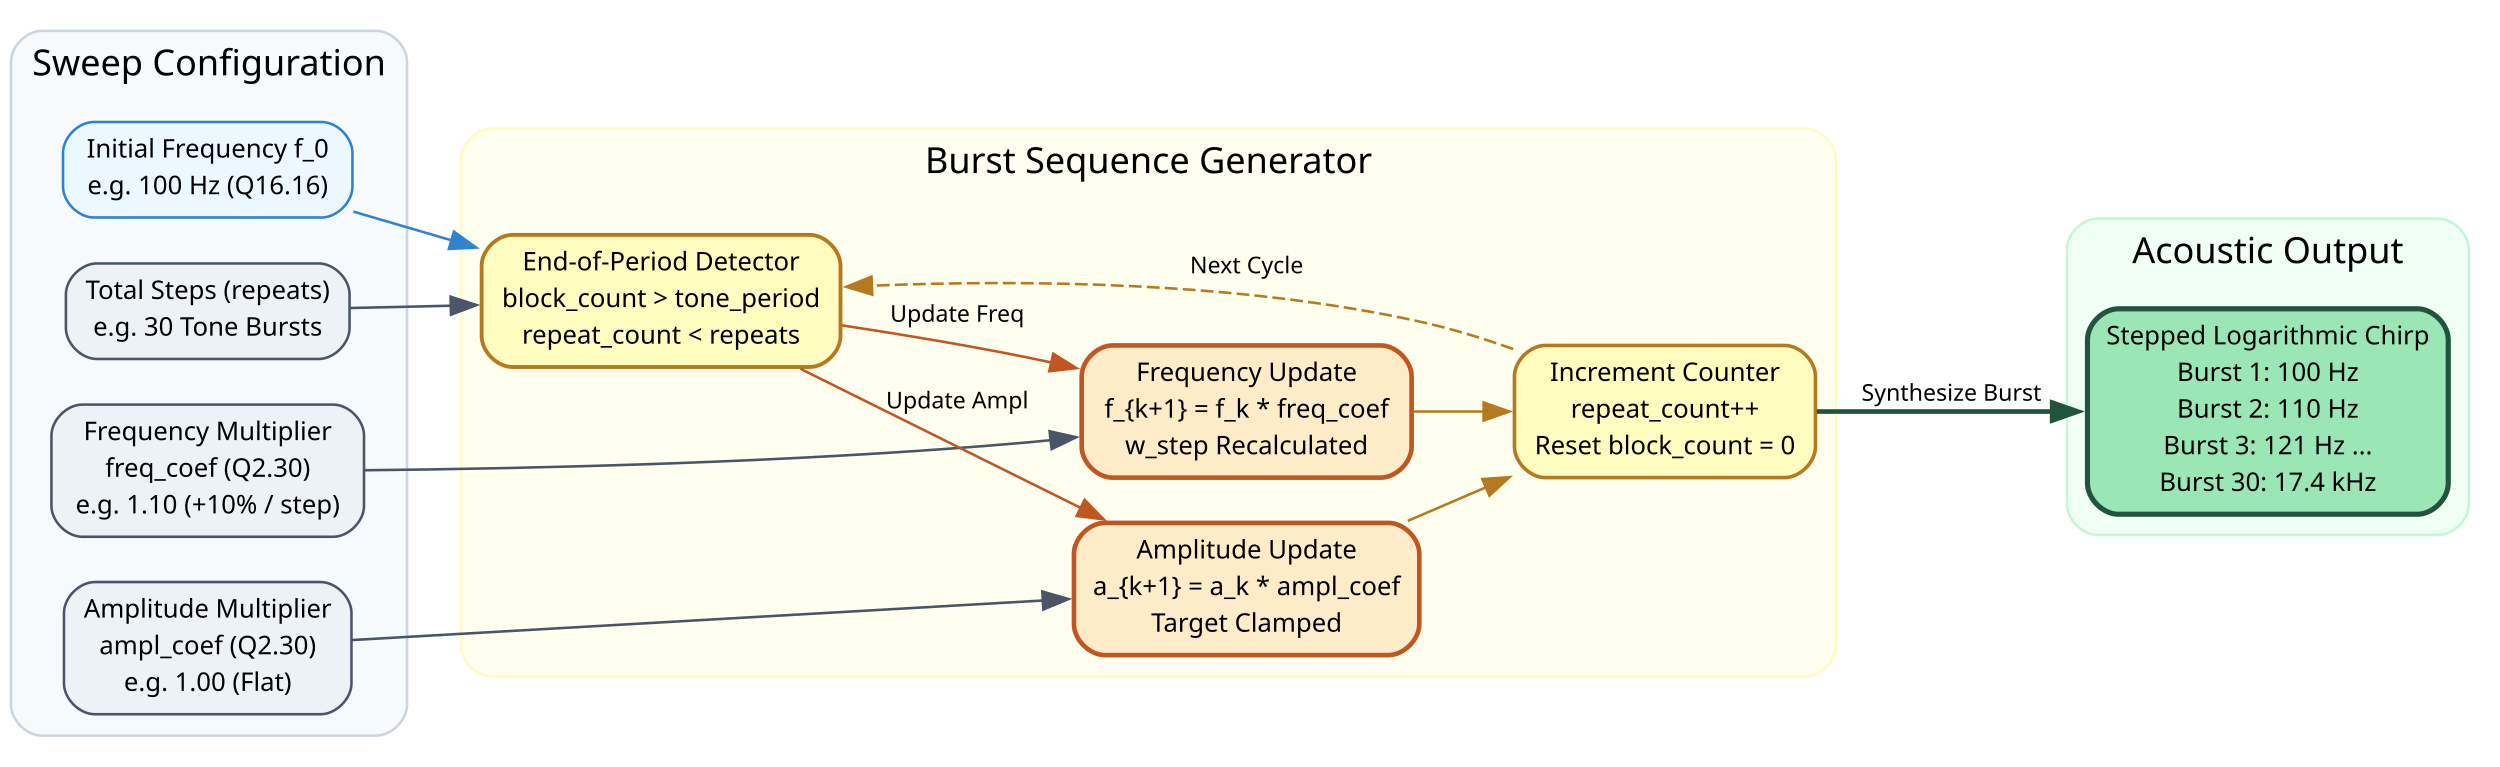
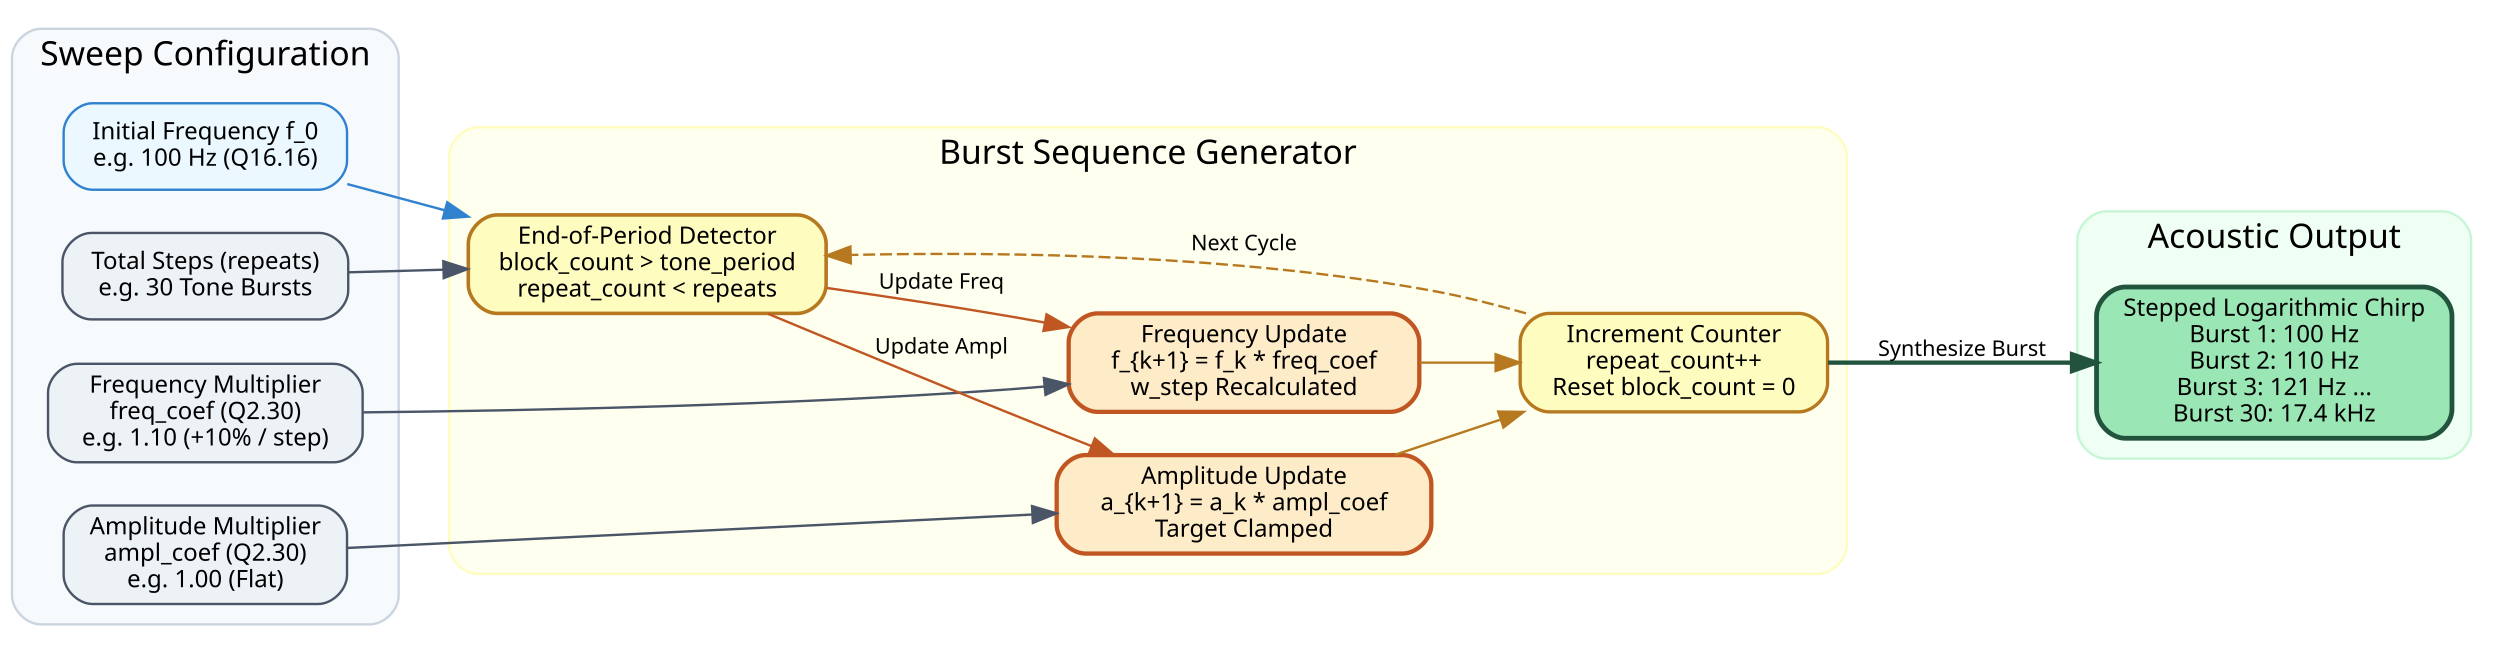
- <svg xmlns="http://www.w3.org/2000/svg" width="972pt" height="298pt" viewBox="0.00 0.00 972.00 298.00">
-   <g id="graph0" class="graph" transform="scale(1 1) rotate(0) translate(4 294)">
+ <svg xmlns="http://www.w3.org/2000/svg" width="1041pt" height="272pt" viewBox="0.00 0.00 1041.00 272.00">
+   <g id="graph0" class="graph" transform="scale(1 1) rotate(0) translate(4 268)">
    <g id="clust1" class="cluster">
-       <path fill="#f7fafc" stroke="#cbd5e0" d="M12.26,-8C12.26,-8 142.26,-8 142.26,-8 148.26,-8 154.26,-14 154.26,-20 154.26,-20 154.26,-270 154.26,-270 154.26,-276 148.26,-282 142.26,-282 142.26,-282 12.26,-282 12.26,-282 6.26,-282 0.26,-276 0.26,-270 0.26,-270 0.26,-20 0.26,-20 0.26,-14 6.26,-8 12.26,-8" />
-       <text xml:space="preserve" text-anchor="middle" x="77.26" y="-264.7" font-family="verdana" font-size="14.00">Sweep Configuration</text>
+       <path fill="#f7fafc" stroke="#cbd5e0" d="M13,-8C13,-8 150,-8 150,-8 156,-8 162,-14 162,-20 162,-20 162,-244 162,-244 162,-250 156,-256 150,-256 150,-256 13,-256 13,-256 7,-256 1,-250 1,-244 1,-244 1,-20 1,-20 1,-14 7,-8 13,-8" />
+       <text text-anchor="middle" x="81.5" y="-240.8" font-family="verdana" font-size="14.00">Sweep Configuration</text>
    </g>
    <g id="clust2" class="cluster">
-       <path fill="#fffff0" stroke="#fefcbf" d="M187.26,-31C187.26,-31 697.86,-31 697.86,-31 703.86,-31 709.86,-37 709.86,-43 709.86,-43 709.86,-232 709.86,-232 709.86,-238 703.86,-244 697.86,-244 697.86,-244 187.26,-244 187.26,-244 181.26,-244 175.26,-238 175.26,-232 175.26,-232 175.26,-43 175.26,-43 175.26,-37 181.26,-31 187.26,-31" />
-       <text xml:space="preserve" text-anchor="middle" x="442.56" y="-226.7" font-family="verdana" font-size="14.00">Burst Sequence Generator</text>
+       <path fill="#fffff0" stroke="#fefcbf" d="M195,-29C195,-29 753,-29 753,-29 759,-29 765,-35 765,-41 765,-41 765,-203 765,-203 765,-209 759,-215 753,-215 753,-215 195,-215 195,-215 189,-215 183,-209 183,-203 183,-203 183,-41 183,-41 183,-35 189,-29 195,-29" />
+       <text text-anchor="middle" x="474" y="-199.8" font-family="verdana" font-size="14.00">Burst Sequence Generator</text>
    </g>
    <g id="clust3" class="cluster">
-       <path fill="#f0fff4" stroke="#c6f6d5" d="M811.61,-86C811.61,-86 943.88,-86 943.88,-86 949.88,-86 955.88,-92 955.88,-98 955.88,-98 955.88,-197 955.88,-197 955.88,-203 949.88,-209 943.88,-209 943.88,-209 811.61,-209 811.61,-209 805.61,-209 799.61,-203 799.61,-197 799.61,-197 799.61,-98 799.61,-98 799.61,-92 805.61,-86 811.61,-86" />
-       <text xml:space="preserve" text-anchor="middle" x="877.75" y="-191.7" font-family="verdana" font-size="14.00">Acoustic Output</text>
+       <path fill="#f0fff4" stroke="#c6f6d5" d="M873,-77C873,-77 1013,-77 1013,-77 1019,-77 1025,-83 1025,-89 1025,-89 1025,-168 1025,-168 1025,-174 1019,-180 1013,-180 1013,-180 873,-180 873,-180 867,-180 861,-174 861,-168 861,-168 861,-89 861,-89 861,-83 867,-77 873,-77" />
+       <text text-anchor="middle" x="943" y="-164.8" font-family="verdana" font-size="14.00">Acoustic Output</text>
    </g>
    <g id="node1" class="node">
-       <path fill="#ebf8ff" stroke="#3182ce" d="M121.03,-246.57C121.03,-246.57 32.5,-246.57 32.5,-246.57 26.5,-246.57 20.5,-240.57 20.5,-234.57 20.5,-234.57 20.5,-221.43 20.5,-221.43 20.5,-215.43 26.5,-209.43 32.5,-209.43 32.5,-209.43 121.03,-209.43 121.03,-209.43 127.03,-209.43 133.03,-215.43 133.03,-221.43 133.03,-221.43 133.03,-234.57 133.03,-234.57 133.03,-240.57 127.03,-246.57 121.03,-246.57" />
-       <text xml:space="preserve" text-anchor="middle" x="76.76" y="-232.75" font-family="verdana" font-size="10.00">Initial Frequency f_0</text>
-       <text xml:space="preserve" text-anchor="middle" x="76.76" y="-218.5" font-family="verdana" font-size="10.00">e.g. 100 Hz (Q16.16)</text>
+       <path fill="#ebf8ff" stroke="#3182ce" d="M128.5,-225C128.5,-225 34.5,-225 34.5,-225 28.5,-225 22.5,-219 22.5,-213 22.5,-213 22.5,-201 22.5,-201 22.5,-195 28.5,-189 34.5,-189 34.5,-189 128.5,-189 128.5,-189 134.5,-189 140.5,-195 140.5,-201 140.5,-201 140.5,-213 140.5,-213 140.5,-219 134.5,-225 128.5,-225" />
+       <text text-anchor="middle" x="81.5" y="-210" font-family="verdana" font-size="10.00">Initial Frequency f_0</text>
+       <text text-anchor="middle" x="81.5" y="-199" font-family="verdana" font-size="10.00">e.g. 100 Hz (Q16.16)</text>
    </g>
    <g id="node5" class="node">
-       <path fill="#fefcbf" stroke="#b7791f" stroke-width="1.5" d="M310.79,-202.69C310.79,-202.69 195.26,-202.69 195.26,-202.69 189.26,-202.69 183.26,-196.69 183.26,-190.69 183.26,-190.69 183.26,-163.31 183.26,-163.31 183.26,-157.31 189.26,-151.31 195.26,-151.31 195.26,-151.31 310.79,-151.31 310.79,-151.31 316.79,-151.31 322.79,-157.31 322.79,-163.31 322.79,-163.31 322.79,-190.69 322.79,-190.69 322.79,-196.69 316.79,-202.69 310.79,-202.69" />
-       <text xml:space="preserve" text-anchor="middle" x="253.03" y="-188.88" font-family="verdana" font-size="10.00">End-of-Period Detector</text>
-       <text xml:space="preserve" text-anchor="middle" x="253.03" y="-174.62" font-family="verdana" font-size="10.00">block_count &gt; tone_period</text>
-       <text xml:space="preserve" text-anchor="middle" x="253.03" y="-160.38" font-family="verdana" font-size="10.00">repeat_count &lt; repeats</text>
+       <path fill="#fefcbf" stroke="#b7791f" stroke-width="1.5" d="M328,-178.5C328,-178.5 203,-178.5 203,-178.5 197,-178.5 191,-172.5 191,-166.5 191,-166.5 191,-149.5 191,-149.5 191,-143.5 197,-137.5 203,-137.5 203,-137.5 328,-137.5 328,-137.5 334,-137.5 340,-143.5 340,-149.5 340,-149.5 340,-166.5 340,-166.5 340,-172.5 334,-178.5 328,-178.5" />
+       <text text-anchor="middle" x="265.5" y="-166.5" font-family="verdana" font-size="10.00">End-of-Period Detector</text>
+       <text text-anchor="middle" x="265.5" y="-155.5" font-family="verdana" font-size="10.00">block_count &gt; tone_period</text>
+       <text text-anchor="middle" x="265.5" y="-144.5" font-family="verdana" font-size="10.00">repeat_count &lt; repeats</text>
    </g>
    <g id="edge5" class="edge">
-       <path fill="none" stroke="#3182ce" d="M133.38,-211.72C145.6,-208.15 158.77,-204.29 171.74,-200.5" />
-       <polygon fill="#3182ce" stroke="#3182ce" points="172.5,-203.92 181.11,-197.75 170.53,-197.2 172.5,-203.92" />
+       <path fill="none" stroke="#3182ce" d="M140.59,-191.36C153.48,-187.89 167.39,-184.15 181.07,-180.46" />
+       <polygon fill="#3182ce" stroke="#3182ce" points="182.23,-183.78 190.97,-177.8 180.41,-177.02 182.23,-183.78" />
    </g>
    <g id="node2" class="node">
-       <path fill="#edf2f7" stroke="#4a5568" d="M125.53,-136.69C125.53,-136.69 28,-136.69 28,-136.69 22,-136.69 16,-130.69 16,-124.69 16,-124.69 16,-97.3 16,-97.3 16,-91.3 22,-85.3 28,-85.3 28,-85.3 125.53,-85.3 125.53,-85.3 131.53,-85.3 137.53,-91.3 137.53,-97.3 137.53,-97.3 137.53,-124.69 137.53,-124.69 137.53,-130.69 131.53,-136.69 125.53,-136.69" />
-       <text xml:space="preserve" text-anchor="middle" x="76.76" y="-122.88" font-family="verdana" font-size="10.00">Frequency Multiplier</text>
-       <text xml:space="preserve" text-anchor="middle" x="76.76" y="-108.62" font-family="verdana" font-size="10.00">freq_coef (Q2.30)</text>
-       <text xml:space="preserve" text-anchor="middle" x="76.76" y="-94.38" font-family="verdana" font-size="10.00">e.g. 1.10 (+10% / step)</text>
+       <path fill="#edf2f7" stroke="#4a5568" d="M135,-116.5C135,-116.5 28,-116.5 28,-116.5 22,-116.5 16,-110.5 16,-104.5 16,-104.5 16,-87.5 16,-87.5 16,-81.5 22,-75.5 28,-75.5 28,-75.5 135,-75.5 135,-75.5 141,-75.5 147,-81.5 147,-87.5 147,-87.5 147,-104.5 147,-104.5 147,-110.5 141,-116.5 135,-116.5" />
+       <text text-anchor="middle" x="81.5" y="-104.5" font-family="verdana" font-size="10.00">Frequency Multiplier</text>
+       <text text-anchor="middle" x="81.5" y="-93.5" font-family="verdana" font-size="10.00">freq_coef (Q2.30)</text>
+       <text text-anchor="middle" x="81.5" y="-82.5" font-family="verdana" font-size="10.00">e.g. 1.10 (+10% / step)</text>
    </g>
    <g id="node6" class="node">
-       <path fill="#feebc8" stroke="#c05621" stroke-width="1.8" d="M532.83,-159.69C532.83,-159.69 428.55,-159.69 428.55,-159.69 422.55,-159.69 416.55,-153.69 416.55,-147.69 416.55,-147.69 416.55,-120.3 416.55,-120.3 416.55,-114.3 422.55,-108.3 428.55,-108.3 428.55,-108.3 532.83,-108.3 532.83,-108.3 538.83,-108.3 544.83,-114.3 544.83,-120.3 544.83,-120.3 544.83,-147.69 544.83,-147.69 544.83,-153.69 538.83,-159.69 532.83,-159.69" />
-       <text xml:space="preserve" text-anchor="middle" x="480.69" y="-145.88" font-family="verdana" font-size="10.00">Frequency Update</text>
-       <text xml:space="preserve" text-anchor="middle" x="480.69" y="-131.62" font-family="verdana" font-size="10.00">f_{k+1} = f_k * freq_coef</text>
-       <text xml:space="preserve" text-anchor="middle" x="480.69" y="-117.38" font-family="verdana" font-size="10.00">w_step Recalculated</text>
+       <path fill="#feebc8" stroke="#c05621" stroke-width="1.8" d="M575,-137.5C575,-137.5 453,-137.5 453,-137.5 447,-137.5 441,-131.5 441,-125.5 441,-125.5 441,-108.5 441,-108.5 441,-102.5 447,-96.5 453,-96.5 453,-96.5 575,-96.5 575,-96.5 581,-96.5 587,-102.5 587,-108.5 587,-108.5 587,-125.5 587,-125.5 587,-131.5 581,-137.5 575,-137.5" />
+       <text text-anchor="middle" x="514" y="-125.5" font-family="verdana" font-size="10.00">Frequency Update</text>
+       <text text-anchor="middle" x="514" y="-114.5" font-family="verdana" font-size="10.00">f_{k+1} = f_k * freq_coef</text>
+       <text text-anchor="middle" x="514" y="-103.5" font-family="verdana" font-size="10.00">w_step Recalculated</text>
    </g>
    <g id="edge6" class="edge">
-       <path fill="none" stroke="#4a5568" d="M137.92,-111.17C201.91,-111.79 306.05,-114.09 395.54,-122 398.54,-122.26 401.6,-122.56 404.68,-122.89" />
-       <polygon fill="#4a5568" stroke="#4a5568" points="404.07,-126.34 414.41,-124 404.87,-119.39 404.07,-126.34" />
+       <path fill="none" stroke="#4a5568" d="M147.21,-96.29C214.84,-96.98 323.99,-99.17 418,-106 422.19,-106.3 426.48,-106.66 430.81,-107.04" />
+       <polygon fill="#4a5568" stroke="#4a5568" points="430.68,-110.55 440.96,-108 431.34,-103.58 430.68,-110.55" />
    </g>
    <g id="node3" class="node">
-       <path fill="#edf2f7" stroke="#4a5568" d="M120.65,-67.7C120.65,-67.7 32.87,-67.7 32.87,-67.7 26.87,-67.7 20.87,-61.7 20.87,-55.7 20.87,-55.7 20.87,-28.3 20.87,-28.3 20.87,-22.3 26.87,-16.3 32.87,-16.3 32.87,-16.3 120.65,-16.3 120.65,-16.3 126.65,-16.3 132.65,-22.3 132.65,-28.3 132.65,-28.3 132.65,-55.7 132.65,-55.7 132.65,-61.7 126.65,-67.7 120.65,-67.7" />
-       <text xml:space="preserve" text-anchor="middle" x="76.76" y="-53.88" font-family="verdana" font-size="10.00">Amplitude Multiplier</text>
-       <text xml:space="preserve" text-anchor="middle" x="76.76" y="-39.62" font-family="verdana" font-size="10.00">ampl_coef (Q2.30)</text>
-       <text xml:space="preserve" text-anchor="middle" x="76.76" y="-25.38" font-family="verdana" font-size="10.00">e.g. 1.00 (Flat)</text>
+       <path fill="#edf2f7" stroke="#4a5568" d="M128.5,-57.5C128.5,-57.5 34.5,-57.5 34.5,-57.5 28.5,-57.5 22.5,-51.5 22.5,-45.5 22.5,-45.5 22.5,-28.5 22.5,-28.5 22.5,-22.5 28.5,-16.5 34.5,-16.5 34.5,-16.5 128.5,-16.5 128.5,-16.5 134.5,-16.5 140.5,-22.5 140.5,-28.5 140.5,-28.5 140.5,-45.5 140.5,-45.5 140.5,-51.5 134.5,-57.5 128.5,-57.5" />
+       <text text-anchor="middle" x="81.5" y="-45.5" font-family="verdana" font-size="10.00">Amplitude Multiplier</text>
+       <text text-anchor="middle" x="81.5" y="-34.5" font-family="verdana" font-size="10.00">ampl_coef (Q2.30)</text>
+       <text text-anchor="middle" x="81.5" y="-23.5" font-family="verdana" font-size="10.00">e.g. 1.00 (Flat)</text>
    </g>
    <g id="node7" class="node">
-       <path fill="#feebc8" stroke="#c05621" stroke-width="1.8" d="M535.83,-90.7C535.83,-90.7 425.55,-90.7 425.55,-90.7 419.55,-90.7 413.55,-84.7 413.55,-78.7 413.55,-78.7 413.55,-51.3 413.55,-51.3 413.55,-45.3 419.55,-39.3 425.55,-39.3 425.55,-39.3 535.83,-39.3 535.83,-39.3 541.83,-39.3 547.83,-45.3 547.83,-51.3 547.83,-51.3 547.83,-78.7 547.83,-78.7 547.83,-84.7 541.83,-90.7 535.83,-90.7" />
-       <text xml:space="preserve" text-anchor="middle" x="480.69" y="-76.88" font-family="verdana" font-size="10.00">Amplitude Update</text>
-       <text xml:space="preserve" text-anchor="middle" x="480.69" y="-62.62" font-family="verdana" font-size="10.00">a_{k+1} = a_k * ampl_coef</text>
-       <text xml:space="preserve" text-anchor="middle" x="480.69" y="-48.38" font-family="verdana" font-size="10.00">Target Clamped</text>
+       <path fill="#feebc8" stroke="#c05621" stroke-width="1.8" d="M580,-78.5C580,-78.5 448,-78.5 448,-78.5 442,-78.5 436,-72.5 436,-66.5 436,-66.5 436,-49.5 436,-49.5 436,-43.5 442,-37.5 448,-37.5 448,-37.5 580,-37.5 580,-37.5 586,-37.5 592,-43.5 592,-49.5 592,-49.5 592,-66.5 592,-66.5 592,-72.5 586,-78.5 580,-78.5" />
+       <text text-anchor="middle" x="514" y="-66.5" font-family="verdana" font-size="10.00">Amplitude Update</text>
+       <text text-anchor="middle" x="514" y="-55.5" font-family="verdana" font-size="10.00">a_{k+1} = a_k * ampl_coef</text>
+       <text text-anchor="middle" x="514" y="-44.5" font-family="verdana" font-size="10.00">Target Clamped</text>
    </g>
    <g id="edge7" class="edge">
-       <path fill="none" stroke="#4a5568" d="M132.81,-45.15C202.38,-49.13 322.56,-56.01 401.6,-60.53" />
-       <polygon fill="#4a5568" stroke="#4a5568" points="401.25,-64.02 411.44,-61.09 401.65,-57.03 401.25,-64.02" />
+       <path fill="none" stroke="#4a5568" d="M140.56,-39.83C213.89,-43.41 340.74,-49.6 425.75,-53.74" />
+       <polygon fill="#4a5568" stroke="#4a5568" points="425.75,-57.25 435.91,-54.24 426.09,-50.26 425.75,-57.25" />
    </g>
    <g id="node4" class="node">
-       <path fill="#edf2f7" stroke="#4a5568" d="M119.91,-191.57C119.91,-191.57 33.62,-191.57 33.62,-191.57 27.62,-191.57 21.62,-185.57 21.62,-179.57 21.62,-179.57 21.62,-166.43 21.62,-166.43 21.62,-160.43 27.62,-154.43 33.62,-154.43 33.62,-154.43 119.91,-154.43 119.91,-154.43 125.91,-154.43 131.91,-160.43 131.91,-166.43 131.91,-166.43 131.91,-179.57 131.91,-179.57 131.91,-185.57 125.91,-191.57 119.91,-191.57" />
-       <text xml:space="preserve" text-anchor="middle" x="76.76" y="-177.75" font-family="verdana" font-size="10.00">Total Steps (repeats)</text>
-       <text xml:space="preserve" text-anchor="middle" x="76.76" y="-163.5" font-family="verdana" font-size="10.00">e.g. 30 Tone Bursts</text>
+       <path fill="#edf2f7" stroke="#4a5568" d="M129,-171C129,-171 34,-171 34,-171 28,-171 22,-165 22,-159 22,-159 22,-147 22,-147 22,-141 28,-135 34,-135 34,-135 129,-135 129,-135 135,-135 141,-141 141,-147 141,-147 141,-159 141,-159 141,-165 135,-171 129,-171" />
+       <text text-anchor="middle" x="81.5" y="-156" font-family="verdana" font-size="10.00">Total Steps (repeats)</text>
+       <text text-anchor="middle" x="81.5" y="-145" font-family="verdana" font-size="10.00">e.g. 30 Tone Bursts</text>
    </g>
    <g id="edge8" class="edge">
-       <path fill="none" stroke="#4a5568" d="M131.95,-174.24C144.52,-174.53 158.16,-174.85 171.58,-175.15" />
-       <polygon fill="#4a5568" stroke="#4a5568" points="171.19,-178.65 181.27,-175.38 171.35,-171.65 171.19,-178.65" />
+       <path fill="none" stroke="#4a5568" d="M141.09,-154.61C153.67,-154.96 167.21,-155.33 180.55,-155.69" />
+       <polygon fill="#4a5568" stroke="#4a5568" points="180.59,-159.2 190.69,-155.97 180.79,-152.2 180.59,-159.2" />
    </g>
    <g id="edge1" class="edge">
-       <path fill="none" stroke="#c05621" d="M323.35,-167.5C346.4,-164 372.15,-159.73 395.54,-155 398.66,-154.37 401.83,-153.7 405.03,-153.01" />
-       <polygon fill="#c05621" stroke="#c05621" points="405.5,-156.49 414.49,-150.88 403.96,-149.66 405.5,-156.49" />
-       <text xml:space="preserve" text-anchor="middle" x="368.17" y="-168.9" font-family="verdana" font-size="9.00">Update Freq</text>
+       <path fill="none" stroke="#c05621" d="M340.21,-148.1C364.98,-144.56 392.73,-140.36 418,-136 422.2,-135.28 426.49,-134.51 430.82,-133.72" />
+       <polygon fill="#c05621" stroke="#c05621" points="431.79,-137.1 440.98,-131.82 430.5,-130.22 431.79,-137.1" />
+       <text text-anchor="middle" x="388" y="-147.8" font-family="verdana" font-size="9.00">Update Freq</text>
    </g>
    <g id="edge2" class="edge">
-       <path fill="none" stroke="#c05621" d="M307.22,-150.6C339.95,-134.35 382.08,-113.44 416.51,-96.36" />
-       <polygon fill="#c05621" stroke="#c05621" points="417.7,-99.67 425.1,-92.09 414.59,-93.4 417.7,-99.67" />
-       <text xml:space="preserve" text-anchor="middle" x="368.17" y="-135.23" font-family="verdana" font-size="9.00">Update Ampl</text>
+       <path fill="none" stroke="#c05621" d="M315.72,-137.37C349.49,-123.29 395.37,-104.3 436,-88 440.71,-86.11 445.58,-84.17 450.49,-82.23" />
+       <polygon fill="#c05621" stroke="#c05621" points="451.9,-85.44 459.93,-78.52 449.34,-78.92 451.9,-85.44" />
+       <text text-anchor="middle" x="388" y="-120.8" font-family="verdana" font-size="9.00">Update Ampl</text>
    </g>
    <g id="node8" class="node">
-       <path fill="#fefcbf" stroke="#b7791f" stroke-width="1.4" d="M689.85,-159.69C689.85,-159.69 596.82,-159.69 596.82,-159.69 590.82,-159.69 584.82,-153.69 584.82,-147.69 584.82,-147.69 584.82,-120.3 584.82,-120.3 584.82,-114.3 590.82,-108.3 596.82,-108.3 596.82,-108.3 689.85,-108.3 689.85,-108.3 695.85,-108.3 701.85,-114.3 701.85,-120.3 701.85,-120.3 701.85,-147.69 701.85,-147.69 701.85,-153.69 695.85,-159.69 689.85,-159.69" />
-       <text xml:space="preserve" text-anchor="middle" x="643.34" y="-145.88" font-family="verdana" font-size="10.00">Increment Counter</text>
-       <text xml:space="preserve" text-anchor="middle" x="643.34" y="-131.62" font-family="verdana" font-size="10.00">repeat_count++</text>
-       <text xml:space="preserve" text-anchor="middle" x="643.34" y="-117.38" font-family="verdana" font-size="10.00">Reset block_count = 0</text>
+       <path fill="#fefcbf" stroke="#b7791f" stroke-width="1.4" d="M745,-137.5C745,-137.5 641,-137.5 641,-137.5 635,-137.5 629,-131.5 629,-125.5 629,-125.5 629,-108.5 629,-108.5 629,-102.5 635,-96.5 641,-96.5 641,-96.5 745,-96.5 745,-96.5 751,-96.5 757,-102.5 757,-108.5 757,-108.5 757,-125.5 757,-125.5 757,-131.5 751,-137.5 745,-137.5" />
+       <text text-anchor="middle" x="693" y="-125.5" font-family="verdana" font-size="10.00">Increment Counter</text>
+       <text text-anchor="middle" x="693" y="-114.5" font-family="verdana" font-size="10.00">repeat_count++</text>
+       <text text-anchor="middle" x="693" y="-103.5" font-family="verdana" font-size="10.00">Reset block_count = 0</text>
    </g>
    <g id="edge3" class="edge">
-       <path fill="none" stroke="#b7791f" d="M545.64,-134C554.62,-134 563.89,-134 572.97,-134" />
-       <polygon fill="#b7791f" stroke="#b7791f" points="572.82,-137.5 582.82,-134 572.82,-130.5 572.82,-137.5" />
+       <path fill="none" stroke="#b7791f" d="M587.25,-117C597.57,-117 608.2,-117 618.55,-117" />
+       <polygon fill="#b7791f" stroke="#b7791f" points="618.78,-120.5 628.78,-117 618.78,-113.5 618.78,-120.5" />
    </g>
    <g id="edge4" class="edge">
-       <path fill="none" stroke="#b7791f" d="M543.34,-91.48C553.32,-95.77 563.71,-100.23 573.84,-104.58" />
-       <polygon fill="#b7791f" stroke="#b7791f" points="572.32,-107.74 582.89,-108.47 575.09,-101.31 572.32,-107.74" />
+       <path fill="none" stroke="#b7791f" d="M576.91,-78.64C591,-83.33 606.09,-88.36 620.54,-93.18" />
+       <polygon fill="#b7791f" stroke="#b7791f" points="619.83,-96.63 630.43,-96.48 622.05,-89.99 619.83,-96.63" />
    </g>
    <g id="edge10" class="edge">
-       <path fill="none" stroke="#b7791f" stroke-dasharray="5,2" d="M584.36,-158.32C572.45,-162.5 559.87,-166.35 547.83,-169 477.02,-184.58 394.3,-185.33 334.71,-182.91" />
-       <polygon fill="#b7791f" stroke="#b7791f" points="335.15,-179.43 325,-182.48 334.83,-186.42 335.15,-179.43" />
-       <text xml:space="preserve" text-anchor="middle" x="480.69" y="-187.75" font-family="verdana" font-size="9.00">Next Cycle</text>
+       <path fill="none" stroke="#b7791f" stroke-dasharray="5,2" d="M631.45,-137.52C618.55,-141.22 604.93,-144.65 592,-147 510.95,-161.76 416.72,-163.28 350.56,-161.85" />
+       <polygon fill="#b7791f" stroke="#b7791f" points="350.28,-158.35 340.19,-161.6 350.1,-165.34 350.28,-158.35" />
+       <text text-anchor="middle" x="514" y="-163.8" font-family="verdana" font-size="9.00">Next Cycle</text>
    </g>
    <g id="node9" class="node">
-       <path fill="#9ae6b4" stroke="#22543d" stroke-width="2" d="M935.88,-173.94C935.88,-173.94 819.61,-173.94 819.61,-173.94 813.61,-173.94 807.61,-167.94 807.61,-161.94 807.61,-161.94 807.61,-106.06 807.61,-106.06 807.61,-100.06 813.61,-94.06 819.61,-94.06 819.61,-94.06 935.88,-94.06 935.88,-94.06 941.88,-94.06 947.88,-100.06 947.88,-106.06 947.88,-106.06 947.88,-161.94 947.88,-161.94 947.88,-167.94 941.88,-173.94 935.88,-173.94" />
-       <text xml:space="preserve" text-anchor="middle" x="877.75" y="-160.12" font-family="verdana" font-size="10.00">Stepped Logarithmic Chirp</text>
-       <text xml:space="preserve" text-anchor="middle" x="877.75" y="-145.88" font-family="verdana" font-size="10.00">Burst 1: 100 Hz</text>
-       <text xml:space="preserve" text-anchor="middle" x="877.75" y="-131.62" font-family="verdana" font-size="10.00">Burst 2: 110 Hz</text>
-       <text xml:space="preserve" text-anchor="middle" x="877.75" y="-117.38" font-family="verdana" font-size="10.00">Burst 3: 121 Hz ...</text>
-       <text xml:space="preserve" text-anchor="middle" x="877.75" y="-103.12" font-family="verdana" font-size="10.00">Burst 30: 17.4 kHz</text>
+       <path fill="#9ae6b4" stroke="#22543d" stroke-width="2" d="M1005,-148.5C1005,-148.5 881,-148.5 881,-148.5 875,-148.5 869,-142.5 869,-136.5 869,-136.5 869,-97.5 869,-97.5 869,-91.5 875,-85.5 881,-85.5 881,-85.5 1005,-85.5 1005,-85.5 1011,-85.5 1017,-91.5 1017,-97.5 1017,-97.5 1017,-136.5 1017,-136.5 1017,-142.5 1011,-148.5 1005,-148.5" />
+       <text text-anchor="middle" x="943" y="-136.5" font-family="verdana" font-size="10.00">Stepped Logarithmic Chirp</text>
+       <text text-anchor="middle" x="943" y="-125.5" font-family="verdana" font-size="10.00">Burst 1: 100 Hz</text>
+       <text text-anchor="middle" x="943" y="-114.5" font-family="verdana" font-size="10.00">Burst 2: 110 Hz</text>
+       <text text-anchor="middle" x="943" y="-103.5" font-family="verdana" font-size="10.00">Burst 3: 121 Hz ...</text>
+       <text text-anchor="middle" x="943" y="-92.5" font-family="verdana" font-size="10.00">Burst 30: 17.4 kHz</text>
    </g>
    <g id="edge9" class="edge">
-       <path fill="none" stroke="#22543d" stroke-width="1.8" d="M702.39,-134C730.16,-134 763.89,-134 794.27,-134" />
-       <polygon fill="#22543d" stroke="#22543d" stroke-width="1.8" points="793.88,-137.5 803.88,-134 793.88,-130.5 793.88,-137.5" />
-       <text xml:space="preserve" text-anchor="middle" x="754.73" y="-138.2" font-family="verdana" font-size="9.00">Synthesize Burst</text>
+       <path fill="none" stroke="#22543d" stroke-width="1.8" d="M757.22,-117C788.05,-117 825.52,-117 858.65,-117" />
+       <polygon fill="#22543d" stroke="#22543d" stroke-width="1.8" points="858.78,-120.5 868.78,-117 858.78,-113.5 858.78,-120.5" />
+       <text text-anchor="middle" x="813" y="-119.8" font-family="verdana" font-size="9.00">Synthesize Burst</text>
    </g>
  </g>
</svg>
